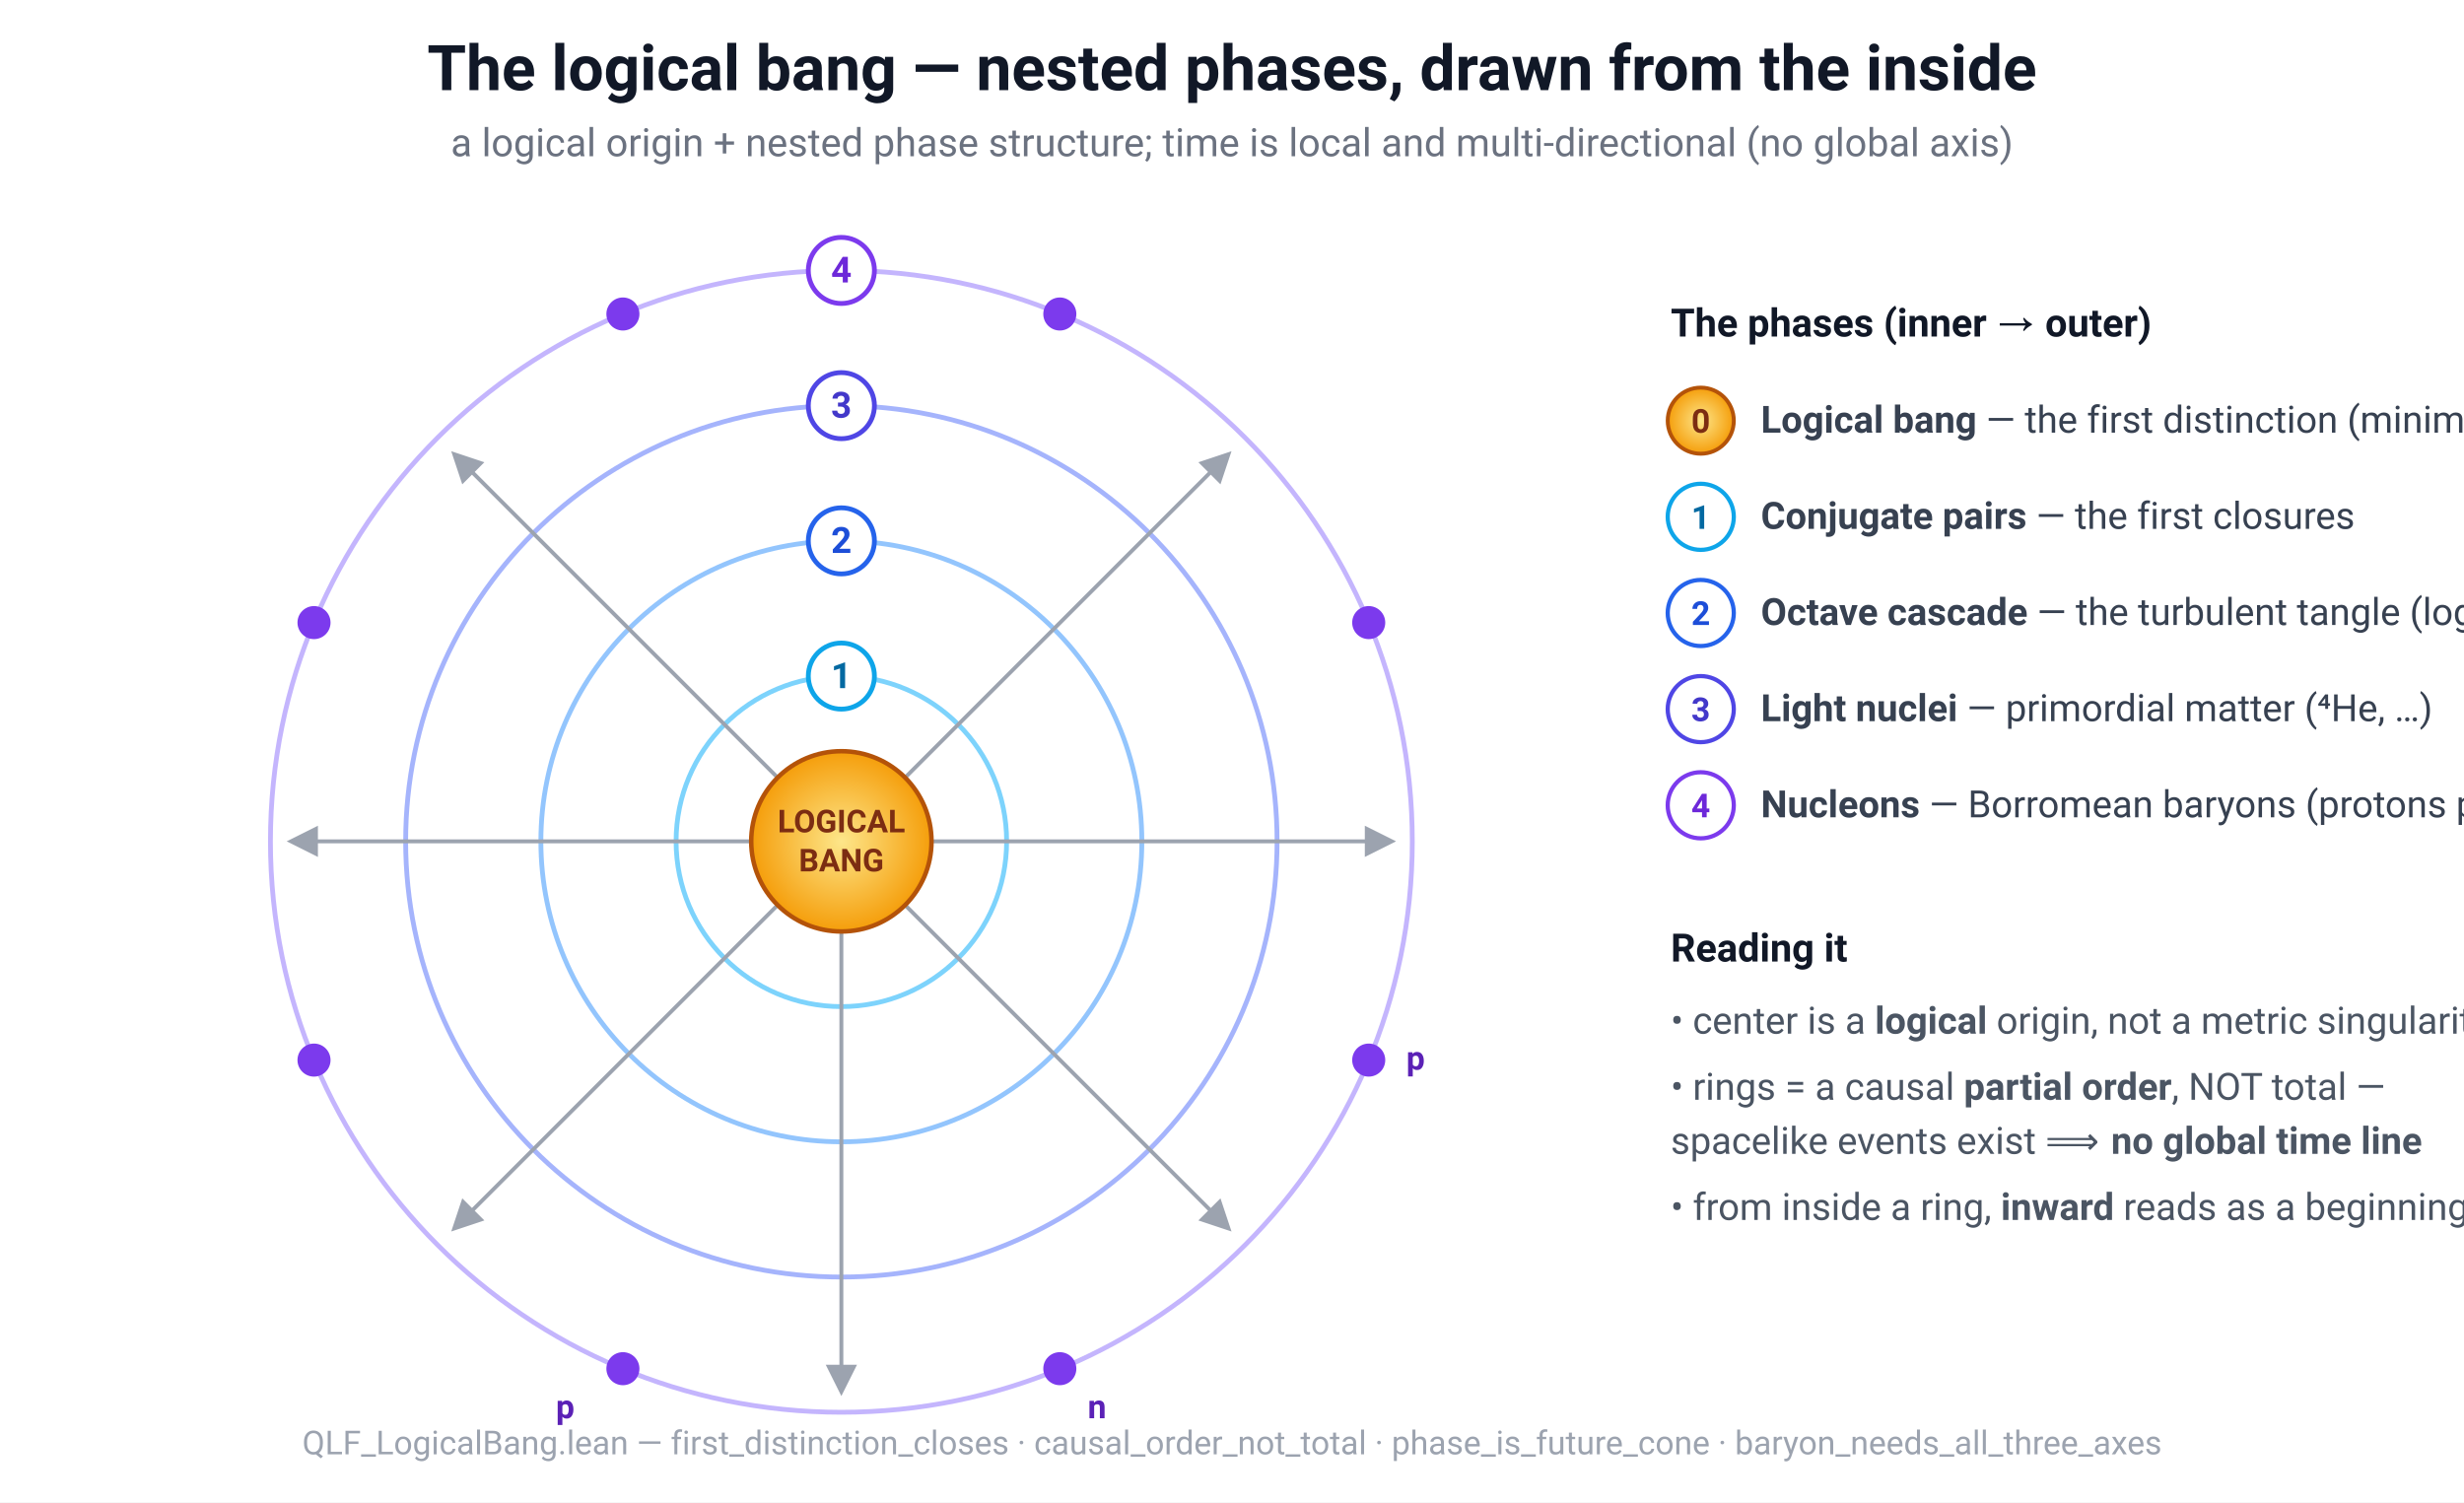
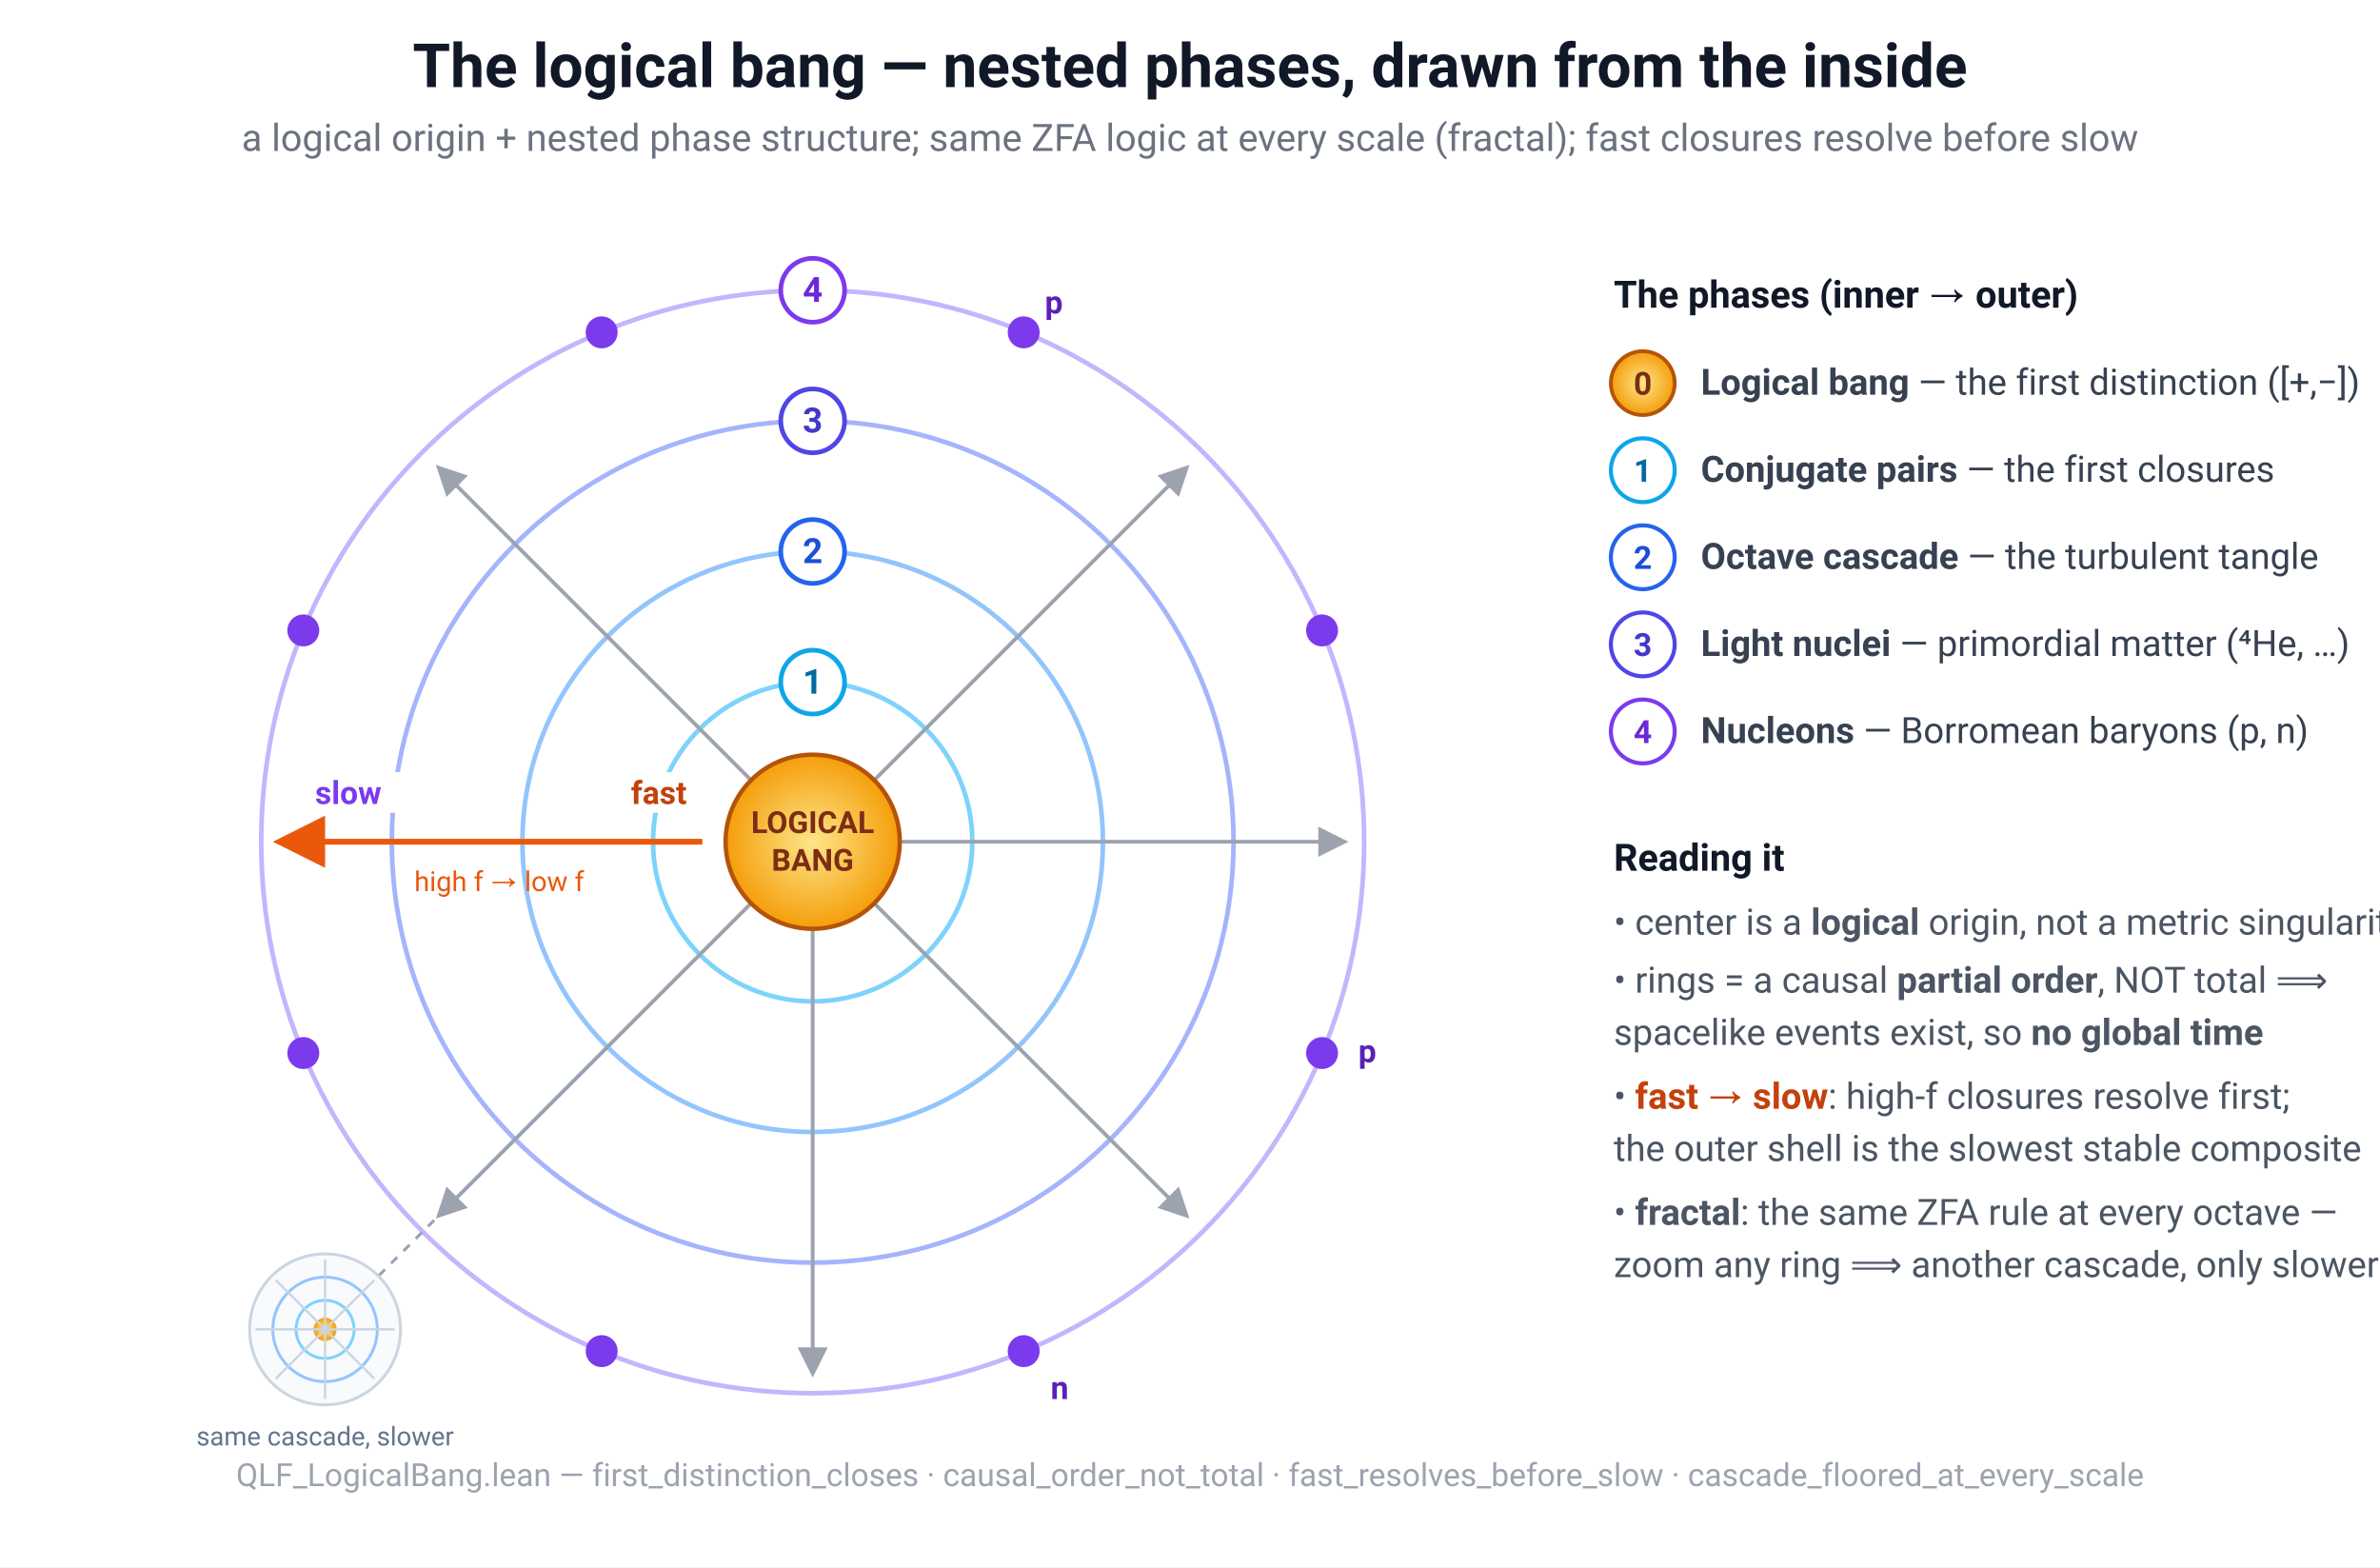
- <svg xmlns="http://www.w3.org/2000/svg" viewBox="0 0 820 500" font-family="ui-sans-serif, system-ui, 'Segoe UI', Roboto, Helvetica, Arial, sans-serif">
-   <rect width="820" height="500" fill="#ffffff" />
+ <svg xmlns="http://www.w3.org/2000/svg" viewBox="0 0 820 540" font-family="ui-sans-serif, system-ui, 'Segoe UI', Roboto, Helvetica, Arial, sans-serif">
+   <rect width="820" height="540" fill="#ffffff" />
  <text x="410" y="30" text-anchor="middle" font-size="21" font-weight="700" fill="#111827">The logical bang — nested phases, drawn from the inside</text>
-   <text x="410" y="52" text-anchor="middle" font-size="13" fill="#6b7280">a logical origin + nested phase structure; time is local and multi-directional (no global axis)</text>
+   <text x="410" y="52" text-anchor="middle" font-size="13" fill="#6b7280">a logical origin + nested phase structure; same ZFA logic at every scale (fractal); fast closures resolve before slow</text>
  <defs>
    <radialGradient id="core" cx="50%" cy="50%" r="50%">
      <stop offset="0%" stop-color="#fde68a" />
      <stop offset="100%" stop-color="#f59e0b" />
    </radialGradient>
    <marker id="ar" markerWidth="8" markerHeight="8" refX="6" refY="4" orient="auto">
      <path d="M0,0 L8,4 L0,8 z" fill="#9ca3af" />
    </marker>
+     <marker id="aro" markerWidth="9" markerHeight="9" refX="7" refY="4.5" orient="auto">
+       <path d="M0,0 L9,4.5 L0,9 z" fill="#ea580c" />
+     </marker>
  </defs>
-   <g transform="translate(280,280)">
+   <g transform="translate(280,290)">
    <circle r="190" fill="none" stroke="#c4b5fd" stroke-width="1.6" />
    <circle r="145" fill="none" stroke="#a5b4fc" stroke-width="1.6" />
    <circle r="100" fill="none" stroke="#93c5fd" stroke-width="1.6" />
    <circle r="55" fill="none" stroke="#7dd3fc" stroke-width="1.6" />
    <g stroke="#9ca3af" stroke-width="1.3" marker-end="url(#ar)">
      <line x1="0" y1="0" x2="128" y2="-128" />
      <line x1="0" y1="0" x2="182" y2="0" />
      <line x1="0" y1="0" x2="128" y2="128" />
      <line x1="0" y1="0" x2="0" y2="182" />
      <line x1="0" y1="0" x2="-128" y2="128" />
-       <line x1="0" y1="0" x2="-182" y2="0" />
      <line x1="0" y1="0" x2="-128" y2="-128" />
    </g>
+     <line x1="-38" y1="0" x2="-182" y2="0" stroke="#ea580c" stroke-width="2" marker-end="url(#aro)" />
+     <rect x="-70" y="-24" width="34" height="14" fill="#ffffff" />
+     <text x="-53" y="-13" text-anchor="middle" font-size="11" font-weight="700" fill="#c2410c">fast</text>
+     <rect x="-178" y="-24" width="36" height="14" fill="#ffffff" />
+     <text x="-160" y="-13" text-anchor="middle" font-size="11" font-weight="700" fill="#7c3aed">slow</text>
+     <text x="-108" y="17" text-anchor="middle" font-size="9.5" fill="#ea580c">high f → low f</text>
    <g fill="#7c3aed">
      <circle cx="175.5" cy="72.8" r="5.5" />
      <circle cx="72.7" cy="175.5" r="5.5" />
      <circle cx="-72.7" cy="175.5" r="5.5" />
      <circle cx="-175.5" cy="72.8" r="5.5" />
      <circle cx="-175.5" cy="-72.8" r="5.5" />
      <circle cx="-72.7" cy="-175.5" r="5.5" />
      <circle cx="72.7" cy="-175.5" r="5.5" />
      <circle cx="175.5" cy="-72.8" r="5.5" />
    </g>
    <text x="188" y="76" font-size="11" font-weight="700" fill="#5b21b6">p</text>
    <text x="82" y="192" font-size="11" font-weight="700" fill="#5b21b6">n</text>
-     <text x="-95" y="192" font-size="11" font-weight="700" fill="#5b21b6">p</text>
+     <text x="80" y="-182" font-size="11" font-weight="700" fill="#5b21b6">p</text>
+     <line x1="-71" y1="71" x2="-150" y2="150" stroke="#94a3b8" stroke-width="1" stroke-dasharray="3 3" />
+     <g transform="translate(-168,168)">
+       <circle r="26" fill="#f8fafc" stroke="#cbd5e1" stroke-width="1" />
+       <circle r="18" fill="none" stroke="#93c5fd" stroke-width="1" />
+       <circle r="10" fill="none" stroke="#7dd3fc" stroke-width="1" />
+       <circle r="4" fill="url(#core)" />
+       <g stroke="#cbd5e1" stroke-width="0.8">
+         <line x1="0" y1="0" x2="0" y2="-24" />
+         <line x1="0" y1="0" x2="24" y2="0" />
+         <line x1="0" y1="0" x2="0" y2="24" />
+         <line x1="0" y1="0" x2="-24" y2="0" />
+         <line x1="0" y1="0" x2="17" y2="17" />
+         <line x1="0" y1="0" x2="-17" y2="17" />
+         <line x1="0" y1="0" x2="17" y2="-17" />
+         <line x1="0" y1="0" x2="-17" y2="-17" />
+       </g>
+     </g>
+     <text x="-168" y="208" text-anchor="middle" font-size="9" fill="#64748b">same cascade, slower</text>
    <circle r="30" fill="url(#core)" stroke="#b45309" stroke-width="1.5" />
    <text x="0" y="-3" text-anchor="middle" font-size="10.5" font-weight="700" fill="#7c2d12">LOGICAL</text>
    <text x="0" y="10" text-anchor="middle" font-size="10.5" font-weight="700" fill="#7c2d12">BANG</text>
    <g>
-       <circle cx="0" cy="-190" r="11" fill="#ffffff" stroke="#7c3aed" stroke-width="1.6" />
+       <circle cx="0" cy="-190" r="11" fill="#fff" stroke="#7c3aed" stroke-width="1.6" />
      <text x="0" y="-186" text-anchor="middle" font-size="12" font-weight="700" fill="#6d28d9">4</text>
-       <circle cx="0" cy="-145" r="11" fill="#ffffff" stroke="#4f46e5" stroke-width="1.6" />
+       <circle cx="0" cy="-145" r="11" fill="#fff" stroke="#4f46e5" stroke-width="1.6" />
      <text x="0" y="-141" text-anchor="middle" font-size="12" font-weight="700" fill="#4338ca">3</text>
-       <circle cx="0" cy="-100" r="11" fill="#ffffff" stroke="#2563eb" stroke-width="1.6" />
+       <circle cx="0" cy="-100" r="11" fill="#fff" stroke="#2563eb" stroke-width="1.6" />
      <text x="0" y="-96" text-anchor="middle" font-size="12" font-weight="700" fill="#1d4ed8">2</text>
-       <circle cx="0" cy="-55" r="11" fill="#ffffff" stroke="#0ea5e9" stroke-width="1.6" />
+       <circle cx="0" cy="-55" r="11" fill="#fff" stroke="#0ea5e9" stroke-width="1.6" />
      <text x="0" y="-51" text-anchor="middle" font-size="12" font-weight="700" fill="#0369a1">1</text>
    </g>
  </g>
  <g font-size="12.5">
-     <text x="556" y="112" font-size="13" font-weight="700" fill="#111827">The phases (inner → outer)</text>
-     <circle cx="566" cy="140" r="11" fill="url(#core)" stroke="#b45309" stroke-width="1.3" />
-     <text x="566" y="144" text-anchor="middle" font-size="11" font-weight="700" fill="#7c2d12">0</text>
-     <text x="586" y="144" fill="#374151">
-       <tspan font-weight="700">Logical bang</tspan> — the first distinction (minimal ZFA closure [+,−])</text>
-     <circle cx="566" cy="172" r="11" fill="#fff" stroke="#0ea5e9" stroke-width="1.4" />
-     <text x="566" y="176" text-anchor="middle" font-size="11" font-weight="700" fill="#0369a1">1</text>
-     <text x="586" y="176" fill="#374151">
+     <text x="556" y="106" font-size="13" font-weight="700" fill="#111827">The phases (inner → outer)</text>
+     <circle cx="566" cy="132" r="11" fill="url(#core)" stroke="#b45309" stroke-width="1.3" />
+     <text x="566" y="136" text-anchor="middle" font-size="11" font-weight="700" fill="#7c2d12">0</text>
+     <text x="586" y="136" fill="#374151">
+       <tspan font-weight="700">Logical bang</tspan> — the first distinction ([+,−])</text>
+     <circle cx="566" cy="162" r="11" fill="#fff" stroke="#0ea5e9" stroke-width="1.4" />
+     <text x="566" y="166" text-anchor="middle" font-size="11" font-weight="700" fill="#0369a1">1</text>
+     <text x="586" y="166" fill="#374151">
      <tspan font-weight="700">Conjugate pairs</tspan> — the first closures</text>
-     <circle cx="566" cy="204" r="11" fill="#fff" stroke="#2563eb" stroke-width="1.4" />
-     <text x="566" y="208" text-anchor="middle" font-size="11" font-weight="700" fill="#1d4ed8">2</text>
-     <text x="586" y="208" fill="#374151">
-       <tspan font-weight="700">Octave cascade</tspan> — the turbulent tangle (log 2 / octave)</text>
-     <circle cx="566" cy="236" r="11" fill="#fff" stroke="#4f46e5" stroke-width="1.4" />
-     <text x="566" y="240" text-anchor="middle" font-size="11" font-weight="700" fill="#4338ca">3</text>
-     <text x="586" y="240" fill="#374151">
+     <circle cx="566" cy="192" r="11" fill="#fff" stroke="#2563eb" stroke-width="1.4" />
+     <text x="566" y="196" text-anchor="middle" font-size="11" font-weight="700" fill="#1d4ed8">2</text>
+     <text x="586" y="196" fill="#374151">
+       <tspan font-weight="700">Octave cascade</tspan> — the turbulent tangle</text>
+     <circle cx="566" cy="222" r="11" fill="#fff" stroke="#4f46e5" stroke-width="1.4" />
+     <text x="566" y="226" text-anchor="middle" font-size="11" font-weight="700" fill="#4338ca">3</text>
+     <text x="586" y="226" fill="#374151">
      <tspan font-weight="700">Light nuclei</tspan> — primordial matter (⁴He, …)</text>
-     <circle cx="566" cy="268" r="11" fill="#fff" stroke="#7c3aed" stroke-width="1.4" />
-     <text x="566" y="272" text-anchor="middle" font-size="11" font-weight="700" fill="#6d28d9">4</text>
-     <text x="586" y="272" fill="#374151">
-       <tspan font-weight="700">Nucleons</tspan> — Borromean baryons (protons p, neutrons n)</text>
-     <text x="556" y="320" font-size="13" font-weight="700" fill="#111827">Reading it</text>
-     <text x="556" y="344" fill="#4b5563">• center is a <tspan font-weight="700">logical</tspan> origin, not a metric singularity</text>
-     <text x="556" y="366" fill="#4b5563">• rings = a causal <tspan font-weight="700">partial order</tspan>, NOT total —</text>
-     <text x="556" y="384" fill="#4b5563">  spacelike events exist ⟹ <tspan font-weight="700">no global time line</tspan>
+     <circle cx="566" cy="252" r="11" fill="#fff" stroke="#7c3aed" stroke-width="1.4" />
+     <text x="566" y="256" text-anchor="middle" font-size="11" font-weight="700" fill="#6d28d9">4</text>
+     <text x="586" y="256" fill="#374151">
+       <tspan font-weight="700">Nucleons</tspan> — Borromean baryons (p, n)</text>
+     <text x="556" y="300" font-size="13" font-weight="700" fill="#111827">Reading it</text>
+     <text x="556" y="322" fill="#4b5563">• center is a <tspan font-weight="700">logical</tspan> origin, not a metric singularity</text>
+     <text x="556" y="342" fill="#4b5563">• rings = a causal <tspan font-weight="700">partial order</tspan>, NOT total ⟹</text>
+     <text x="556" y="360" fill="#4b5563">  spacelike events exist, so <tspan font-weight="700">no global time</tspan>
    </text>
-     <text x="556" y="406" fill="#4b5563">• from inside a ring, <tspan font-weight="700">inward</tspan> reads as a beginning</text>
+     <text x="556" y="382" fill="#4b5563">• <tspan font-weight="700" fill="#c2410c">fast → slow</tspan>: high-f closures resolve first;</text>
+     <text x="556" y="400" fill="#4b5563">  the outer shell is the slowest stable composite</text>
+     <text x="556" y="422" fill="#4b5563">• <tspan font-weight="700">fractal</tspan>: the same ZFA rule at every octave —</text>
+     <text x="556" y="440" fill="#4b5563">  zoom any ring ⟹ another cascade, only slower</text>
  </g>
-   <text x="410" y="484" text-anchor="middle" font-size="11" fill="#9ca3af">QLF_LogicalBang.lean — first_distinction_closes · causal_order_not_total · phase_is_future_cone · baryon_needs_all_three_axes</text>
+   <text x="410" y="512" text-anchor="middle" font-size="11" fill="#9ca3af">QLF_LogicalBang.lean — first_distinction_closes · causal_order_not_total · fast_resolves_before_slow · cascade_floored_at_every_scale</text>
</svg>
